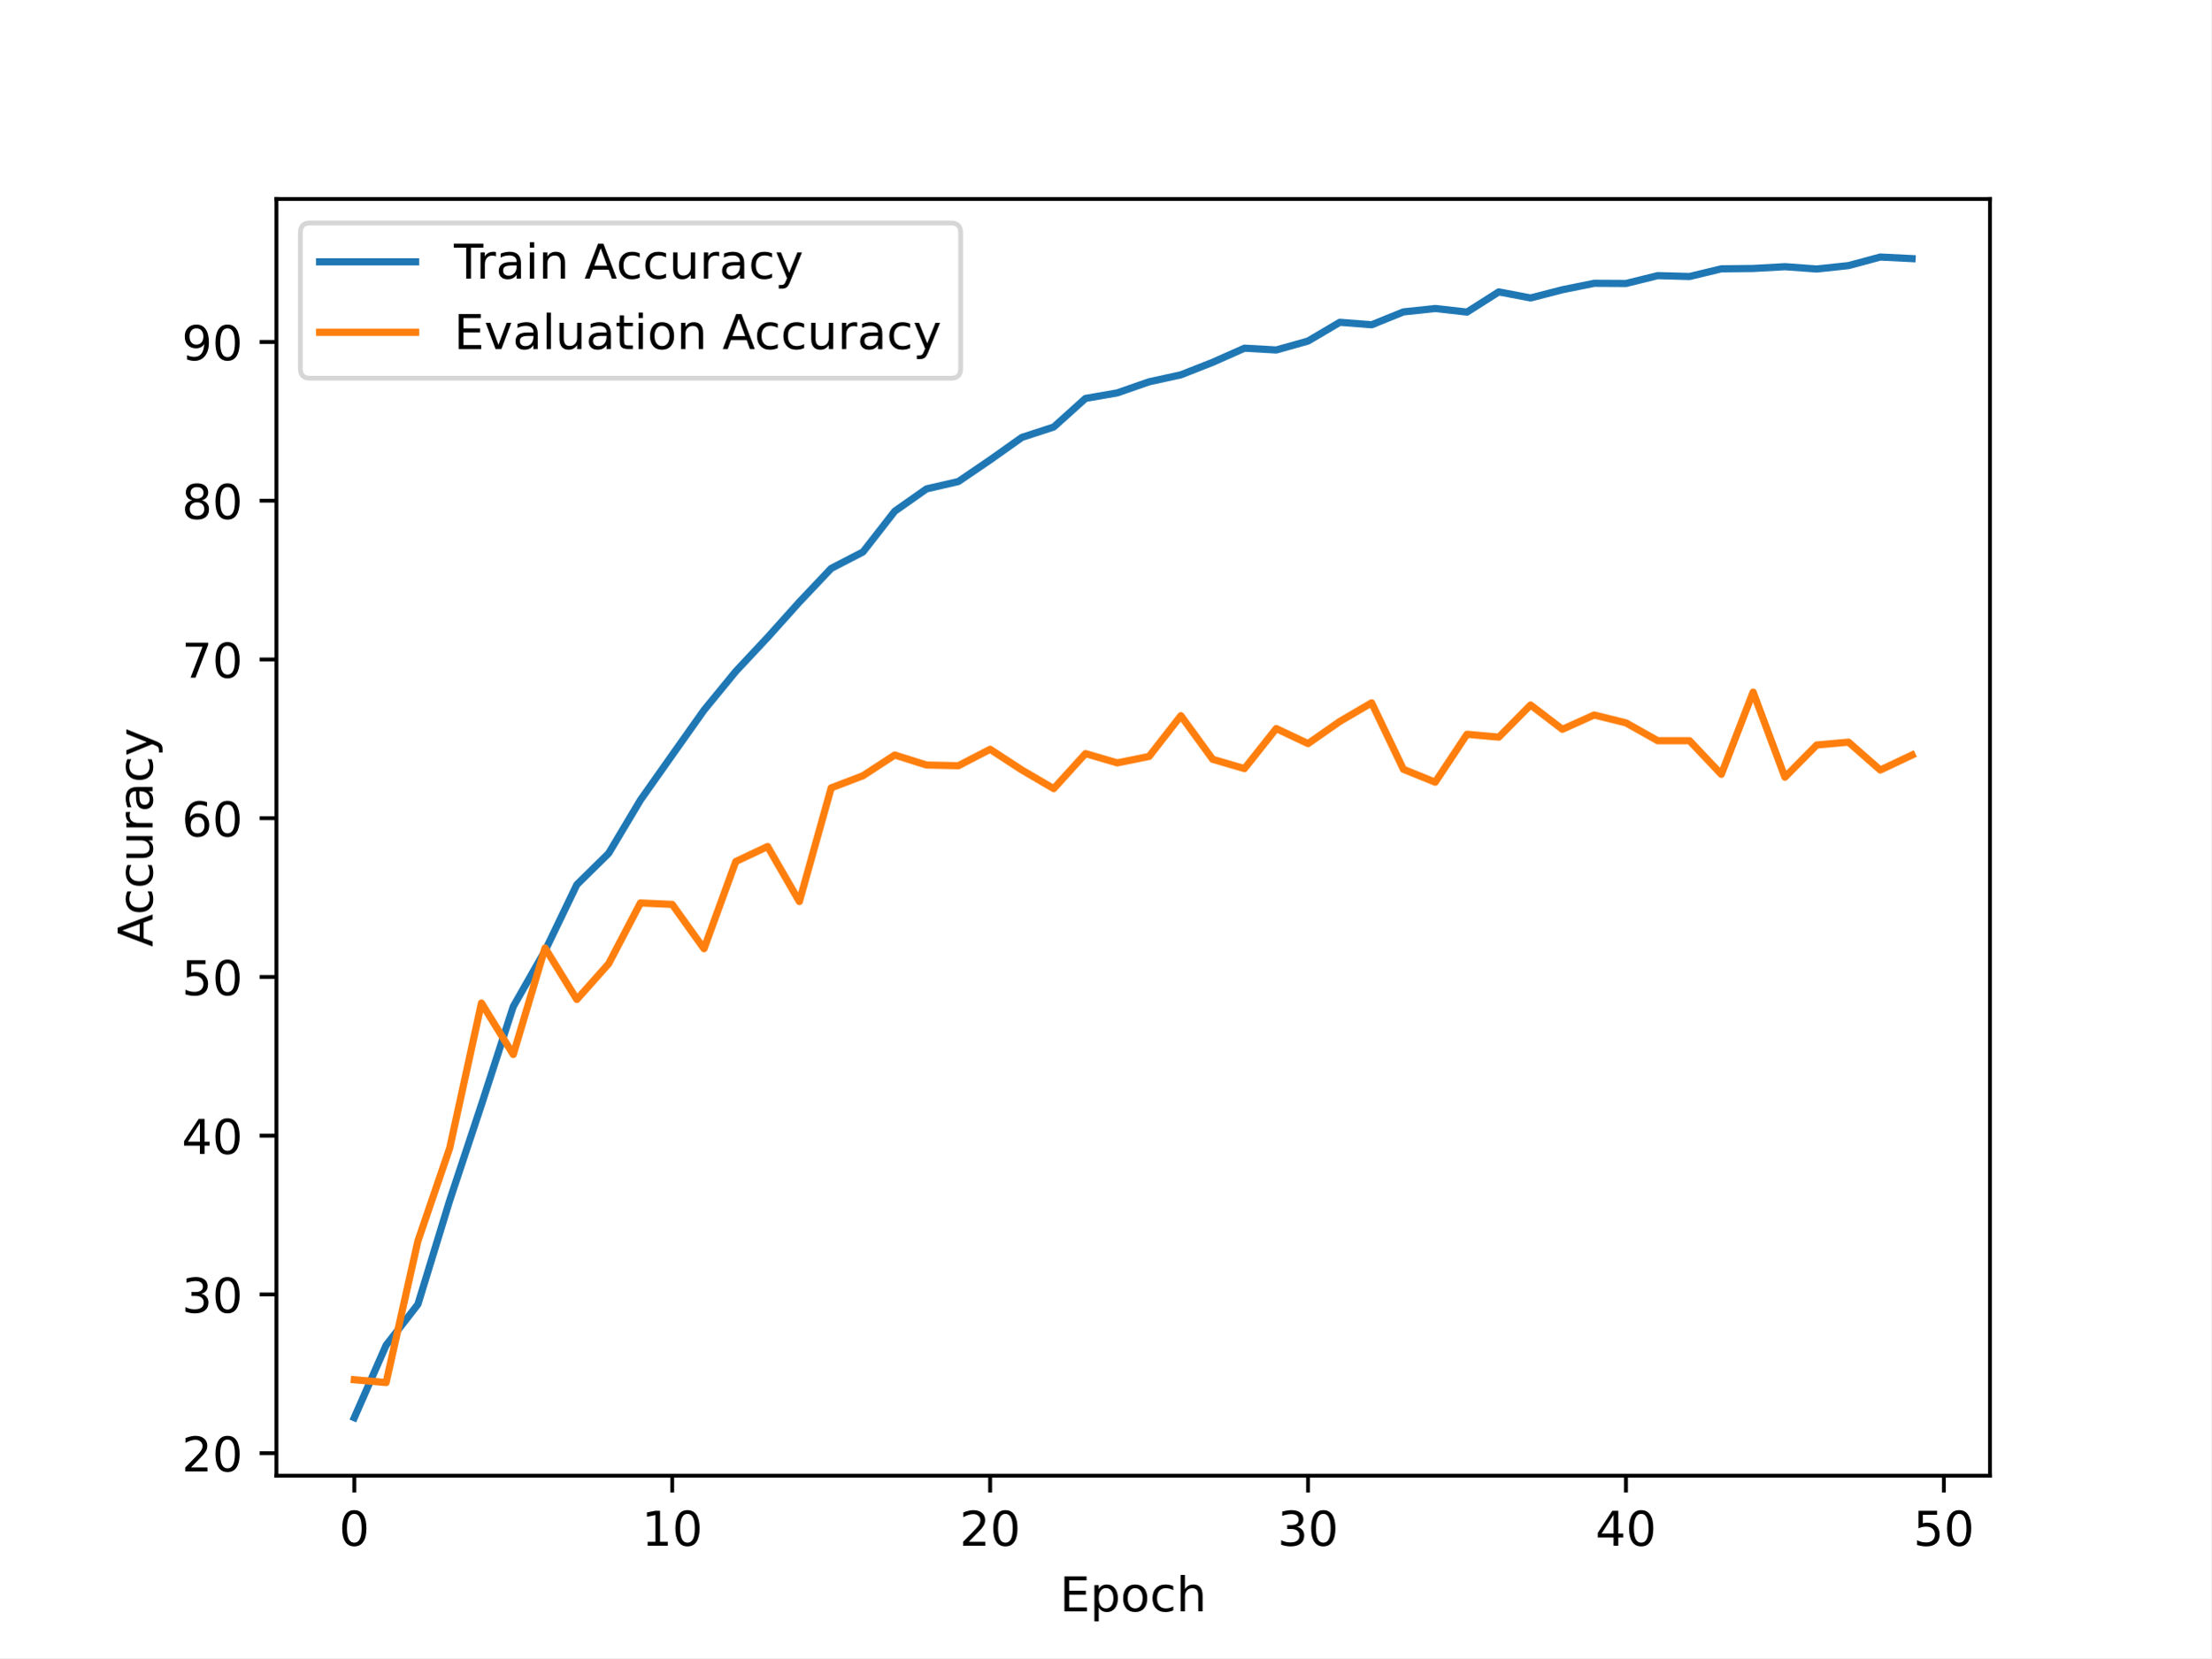
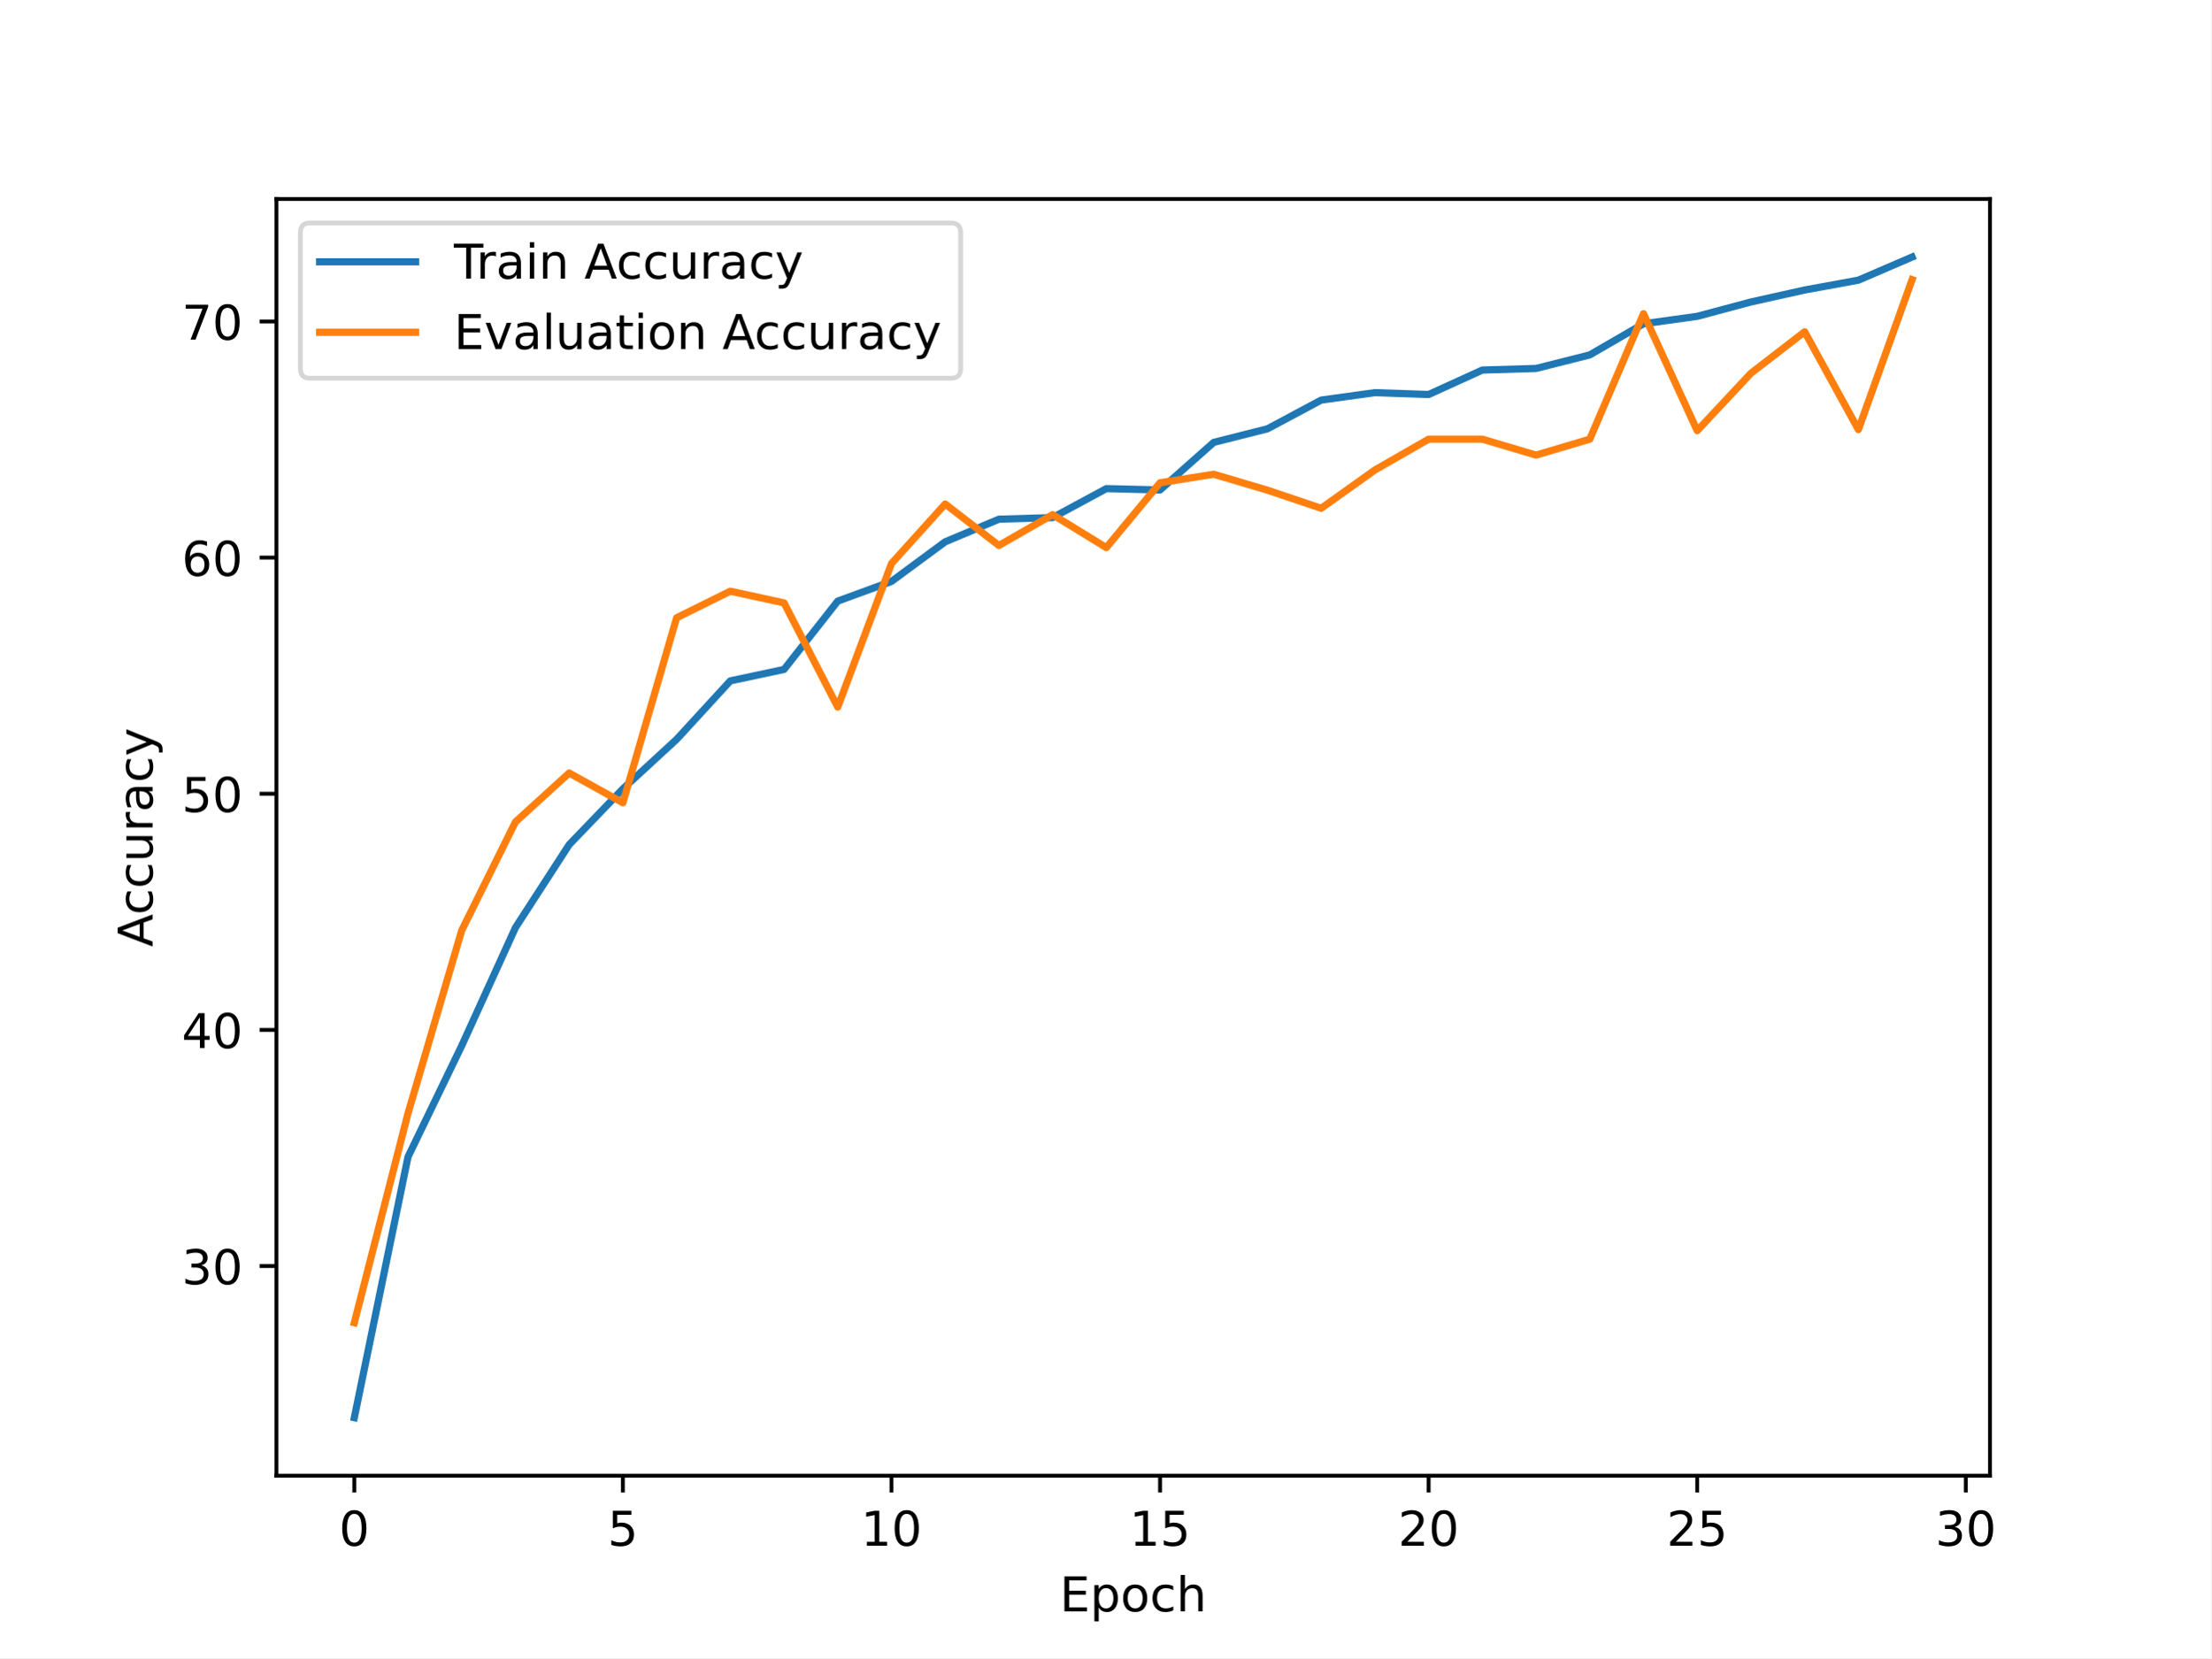
<svg xmlns="http://www.w3.org/2000/svg" xmlns:xlink="http://www.w3.org/1999/xlink" height="345.6pt" version="1.1" viewBox="0 0 460.8 345.6" width="460.8pt">
  <defs>
    <style type="text/css">*{stroke-linecap:butt;stroke-linejoin:round;}</style>
  </defs>
  <g id="figure_1">
    <g id="patch_1">
      <path d="M 0 345.6  L 460.8 345.6  L 460.8 0  L 0 0  z " style="fill:#ffffff;" />
    </g>
    <g id="axes_1">
      <g id="patch_2">
        <path d="M 57.6 307.584  L 414.72 307.584  L 414.72 41.472  L 57.6 41.472  z " style="fill:#ffffff;" />
      </g>
      <g id="matplotlib.axis_1">
        <g id="xtick_1">
          <g id="line2d_1">
            <defs>
-               <path d="M 0 0  L 0 3.5  " id="ma017dfc1a6" style="stroke:#000000;stroke-width:0.8;" />
-             </defs>
-             <g>
-               <use style="stroke:#000000;stroke-width:0.8;" x="73.833" xlink:href="#ma017dfc1a6" y="307.584" />
+               <path d="M 0 0  L 0 3.5  " id="m5e4f93fea8" style="stroke:#000000;stroke-width:0.8;" />
+             </defs>
+             <g>
+               <use style="stroke:#000000;stroke-width:0.8;" x="73.833" xlink:href="#m5e4f93fea8" y="307.584" />
            </g>
          </g>
          <g id="text_1">
            <g transform="translate(70.65148 322.1824)scale(0.1 -0.1)">
              <defs>
                <path d="M 2034 4250  Q 1547 4250 1301 3770  Q 1056 3291 1056 2328  Q 1056 1369 1301 889  Q 1547 409 2034 409  Q 2525 409 2770 889  Q 3016 1369 3016 2328  Q 3016 3291 2770 3770  Q 2525 4250 2034 4250  z M 2034 4750  Q 2819 4750 3233 4129  Q 3647 3509 3647 2328  Q 3647 1150 3233 529  Q 2819 -91 2034 -91  Q 1250 -91 836 529  Q 422 1150 422 2328  Q 422 3509 836 4129  Q 1250 4750 2034 4750  z " id="DejaVuSans-30" transform="scale(0.015625)" />
              </defs>
              <use xlink:href="#DejaVuSans-30" />
            </g>
          </g>
        </g>
        <g id="xtick_2">
          <g id="line2d_2">
            <g>
-               <use style="stroke:#000000;stroke-width:0.8;" x="140.089" xlink:href="#ma017dfc1a6" y="307.584" />
+               <use style="stroke:#000000;stroke-width:0.8;" x="129.808" xlink:href="#m5e4f93fea8" y="307.584" />
            </g>
          </g>
          <g id="text_2">
-             <g transform="translate(133.7263 322.1824)scale(0.1 -0.1)">
-               <defs>
-                 <path d="M 794 531  L 1825 531  L 1825 4091  L 703 3866  L 703 4441  L 1819 4666  L 2450 4666  L 2450 531  L 3481 531  L 3481 0  L 794 0  L 794 531  z " id="DejaVuSans-31" transform="scale(0.015625)" />
-               </defs>
-               <use xlink:href="#DejaVuSans-31" />
-               <use x="63.623" xlink:href="#DejaVuSans-30" />
+             <g transform="translate(126.6264 322.1824)scale(0.1 -0.1)">
+               <defs>
+                 <path d="M 691 4666  L 3169 4666  L 3169 4134  L 1269 4134  L 1269 2991  Q 1406 3038 1543 3061  Q 1681 3084 1819 3084  Q 2600 3084 3056 2656  Q 3513 2228 3513 1497  Q 3513 744 3044 326  Q 2575 -91 1722 -91  Q 1428 -91 1123 -41  Q 819 9 494 109  L 494 744  Q 775 591 1075 516  Q 1375 441 1709 441  Q 2250 441 2565 725  Q 2881 1009 2881 1497  Q 2881 1984 2565 2268  Q 2250 2553 1709 2553  Q 1456 2553 1204 2497  Q 953 2441 691 2322  L 691 4666  z " id="DejaVuSans-35" transform="scale(0.015625)" />
+               </defs>
+               <use xlink:href="#DejaVuSans-35" />
            </g>
          </g>
        </g>
        <g id="xtick_3">
          <g id="line2d_3">
            <g>
-               <use style="stroke:#000000;stroke-width:0.8;" x="206.345" xlink:href="#ma017dfc1a6" y="307.584" />
+               <use style="stroke:#000000;stroke-width:0.8;" x="185.783" xlink:href="#m5e4f93fea8" y="307.584" />
            </g>
          </g>
          <g id="text_3">
-             <g transform="translate(199.9823 322.1824)scale(0.1 -0.1)">
-               <defs>
-                 <path d="M 1228 531  L 3431 531  L 3431 0  L 469 0  L 469 531  Q 828 903 1448 1529  Q 2069 2156 2228 2338  Q 2531 2678 2651 2914  Q 2772 3150 2772 3378  Q 2772 3750 2511 3984  Q 2250 4219 1831 4219  Q 1534 4219 1204 4116  Q 875 4013 500 3803  L 500 4441  Q 881 4594 1212 4672  Q 1544 4750 1819 4750  Q 2544 4750 2975 4387  Q 3406 4025 3406 3419  Q 3406 3131 3298 2873  Q 3191 2616 2906 2266  Q 2828 2175 2409 1742  Q 1991 1309 1228 531  z " id="DejaVuSans-32" transform="scale(0.015625)" />
-               </defs>
-               <use xlink:href="#DejaVuSans-32" />
+             <g transform="translate(179.4201 322.1824)scale(0.1 -0.1)">
+               <defs>
+                 <path d="M 794 531  L 1825 531  L 1825 4091  L 703 3866  L 703 4441  L 1819 4666  L 2450 4666  L 2450 531  L 3481 531  L 3481 0  L 794 0  L 794 531  z " id="DejaVuSans-31" transform="scale(0.015625)" />
+               </defs>
+               <use xlink:href="#DejaVuSans-31" />
              <use x="63.623" xlink:href="#DejaVuSans-30" />
            </g>
          </g>
        </g>
        <g id="xtick_4">
          <g id="line2d_4">
            <g>
-               <use style="stroke:#000000;stroke-width:0.8;" x="272.601" xlink:href="#ma017dfc1a6" y="307.584" />
+               <use style="stroke:#000000;stroke-width:0.8;" x="241.757" xlink:href="#m5e4f93fea8" y="307.584" />
            </g>
          </g>
          <g id="text_4">
-             <g transform="translate(266.2383 322.1824)scale(0.1 -0.1)">
-               <defs>
-                 <path d="M 2597 2516  Q 3050 2419 3304 2112  Q 3559 1806 3559 1356  Q 3559 666 3084 287  Q 2609 -91 1734 -91  Q 1441 -91 1130 -33  Q 819 25 488 141  L 488 750  Q 750 597 1062 519  Q 1375 441 1716 441  Q 2309 441 2620 675  Q 2931 909 2931 1356  Q 2931 1769 2642 2001  Q 2353 2234 1838 2234  L 1294 2234  L 1294 2753  L 1863 2753  Q 2328 2753 2575 2939  Q 2822 3125 2822 3475  Q 2822 3834 2567 4026  Q 2313 4219 1838 4219  Q 1578 4219 1281 4162  Q 984 4106 628 3988  L 628 4550  Q 988 4650 1302 4700  Q 1616 4750 1894 4750  Q 2613 4750 3031 4423  Q 3450 4097 3450 3541  Q 3450 3153 3228 2886  Q 3006 2619 2597 2516  z " id="DejaVuSans-33" transform="scale(0.015625)" />
-               </defs>
-               <use xlink:href="#DejaVuSans-33" />
-               <use x="63.623" xlink:href="#DejaVuSans-30" />
+             <g transform="translate(235.395 322.1824)scale(0.1 -0.1)">
+               <use xlink:href="#DejaVuSans-31" />
+               <use x="63.623" xlink:href="#DejaVuSans-35" />
            </g>
          </g>
        </g>
        <g id="xtick_5">
          <g id="line2d_5">
            <g>
-               <use style="stroke:#000000;stroke-width:0.8;" x="338.857" xlink:href="#ma017dfc1a6" y="307.584" />
+               <use style="stroke:#000000;stroke-width:0.8;" x="297.732" xlink:href="#m5e4f93fea8" y="307.584" />
            </g>
          </g>
          <g id="text_5">
-             <g transform="translate(332.4943 322.1824)scale(0.1 -0.1)">
-               <defs>
-                 <path d="M 2419 4116  L 825 1625  L 2419 1625  L 2419 4116  z M 2253 4666  L 3047 4666  L 3047 1625  L 3713 1625  L 3713 1100  L 3047 1100  L 3047 0  L 2419 0  L 2419 1100  L 313 1100  L 313 1709  L 2253 4666  z " id="DejaVuSans-34" transform="scale(0.015625)" />
-               </defs>
-               <use xlink:href="#DejaVuSans-34" />
+             <g transform="translate(291.3699 322.1824)scale(0.1 -0.1)">
+               <defs>
+                 <path d="M 1228 531  L 3431 531  L 3431 0  L 469 0  L 469 531  Q 828 903 1448 1529  Q 2069 2156 2228 2338  Q 2531 2678 2651 2914  Q 2772 3150 2772 3378  Q 2772 3750 2511 3984  Q 2250 4219 1831 4219  Q 1534 4219 1204 4116  Q 875 4013 500 3803  L 500 4441  Q 881 4594 1212 4672  Q 1544 4750 1819 4750  Q 2544 4750 2975 4387  Q 3406 4025 3406 3419  Q 3406 3131 3298 2873  Q 3191 2616 2906 2266  Q 2828 2175 2409 1742  Q 1991 1309 1228 531  z " id="DejaVuSans-32" transform="scale(0.015625)" />
+               </defs>
+               <use xlink:href="#DejaVuSans-32" />
              <use x="63.623" xlink:href="#DejaVuSans-30" />
            </g>
          </g>
        </g>
        <g id="xtick_6">
          <g id="line2d_6">
            <g>
-               <use style="stroke:#000000;stroke-width:0.8;" x="405.113" xlink:href="#ma017dfc1a6" y="307.584" />
+               <use style="stroke:#000000;stroke-width:0.8;" x="353.707" xlink:href="#m5e4f93fea8" y="307.584" />
            </g>
          </g>
          <g id="text_6">
-             <g transform="translate(398.7504 322.1824)scale(0.1 -0.1)">
-               <defs>
-                 <path d="M 691 4666  L 3169 4666  L 3169 4134  L 1269 4134  L 1269 2991  Q 1406 3038 1543 3061  Q 1681 3084 1819 3084  Q 2600 3084 3056 2656  Q 3513 2228 3513 1497  Q 3513 744 3044 326  Q 2575 -91 1722 -91  Q 1428 -91 1123 -41  Q 819 9 494 109  L 494 744  Q 775 591 1075 516  Q 1375 441 1709 441  Q 2250 441 2565 725  Q 2881 1009 2881 1497  Q 2881 1984 2565 2268  Q 2250 2553 1709 2553  Q 1456 2553 1204 2497  Q 953 2441 691 2322  L 691 4666  z " id="DejaVuSans-35" transform="scale(0.015625)" />
-               </defs>
-               <use xlink:href="#DejaVuSans-35" />
-               <use x="63.623" xlink:href="#DejaVuSans-30" />
-             </g>
-           </g>
-         </g>
-         <g id="text_7">
+             <g transform="translate(347.3448 322.1824)scale(0.1 -0.1)">
+               <use xlink:href="#DejaVuSans-32" />
+               <use x="63.623" xlink:href="#DejaVuSans-35" />
+             </g>
+           </g>
+         </g>
+         <g id="xtick_7">
+           <g id="line2d_7">
+             <g>
+               <use style="stroke:#000000;stroke-width:0.8;" x="409.682" xlink:href="#m5e4f93fea8" y="307.584" />
+             </g>
+           </g>
+           <g id="text_7">
+             <g transform="translate(403.3198 322.1824)scale(0.1 -0.1)">
+               <defs>
+                 <path d="M 2597 2516  Q 3050 2419 3304 2112  Q 3559 1806 3559 1356  Q 3559 666 3084 287  Q 2609 -91 1734 -91  Q 1441 -91 1130 -33  Q 819 25 488 141  L 488 750  Q 750 597 1062 519  Q 1375 441 1716 441  Q 2309 441 2620 675  Q 2931 909 2931 1356  Q 2931 1769 2642 2001  Q 2353 2234 1838 2234  L 1294 2234  L 1294 2753  L 1863 2753  Q 2328 2753 2575 2939  Q 2822 3125 2822 3475  Q 2822 3834 2567 4026  Q 2313 4219 1838 4219  Q 1578 4219 1281 4162  Q 984 4106 628 3988  L 628 4550  Q 988 4650 1302 4700  Q 1616 4750 1894 4750  Q 2613 4750 3031 4423  Q 3450 4097 3450 3541  Q 3450 3153 3228 2886  Q 3006 2619 2597 2516  z " id="DejaVuSans-33" transform="scale(0.015625)" />
+               </defs>
+               <use xlink:href="#DejaVuSans-33" />
+               <use x="63.623" xlink:href="#DejaVuSans-30" />
+             </g>
+           </g>
+         </g>
+         <g id="text_8">
          <g transform="translate(220.8491 335.8606)scale(0.1 -0.1)">
            <defs>
              <path d="M 628 4666  L 3578 4666  L 3578 4134  L 1259 4134  L 1259 2753  L 3481 2753  L 3481 2222  L 1259 2222  L 1259 531  L 3634 531  L 3634 0  L 628 0  L 628 4666  z " id="DejaVuSans-45" transform="scale(0.015625)" />
              <path d="M 1159 525  L 1159 -1331  L 581 -1331  L 581 3500  L 1159 3500  L 1159 2969  Q 1341 3281 1617 3432  Q 1894 3584 2278 3584  Q 2916 3584 3314 3078  Q 3713 2572 3713 1747  Q 3713 922 3314 415  Q 2916 -91 2278 -91  Q 1894 -91 1617 61  Q 1341 213 1159 525  z M 3116 1747  Q 3116 2381 2855 2742  Q 2594 3103 2138 3103  Q 1681 3103 1420 2742  Q 1159 2381 1159 1747  Q 1159 1113 1420 752  Q 1681 391 2138 391  Q 2594 391 2855 752  Q 3116 1113 3116 1747  z " id="DejaVuSans-70" transform="scale(0.015625)" />
              <path d="M 1959 3097  Q 1497 3097 1228 2736  Q 959 2375 959 1747  Q 959 1119 1226 758  Q 1494 397 1959 397  Q 2419 397 2687 759  Q 2956 1122 2956 1747  Q 2956 2369 2687 2733  Q 2419 3097 1959 3097  z M 1959 3584  Q 2709 3584 3137 3096  Q 3566 2609 3566 1747  Q 3566 888 3137 398  Q 2709 -91 1959 -91  Q 1206 -91 779 398  Q 353 888 353 1747  Q 353 2609 779 3096  Q 1206 3584 1959 3584  z " id="DejaVuSans-6f" transform="scale(0.015625)" />
              <path d="M 3122 3366  L 3122 2828  Q 2878 2963 2633 3030  Q 2388 3097 2138 3097  Q 1578 3097 1268 2742  Q 959 2388 959 1747  Q 959 1106 1268 751  Q 1578 397 2138 397  Q 2388 397 2633 464  Q 2878 531 3122 666  L 3122 134  Q 2881 22 2623 -34  Q 2366 -91 2075 -91  Q 1284 -91 818 406  Q 353 903 353 1747  Q 353 2603 823 3093  Q 1294 3584 2113 3584  Q 2378 3584 2631 3529  Q 2884 3475 3122 3366  z " id="DejaVuSans-63" transform="scale(0.015625)" />
              <path d="M 3513 2113  L 3513 0  L 2938 0  L 2938 2094  Q 2938 2591 2744 2837  Q 2550 3084 2163 3084  Q 1697 3084 1428 2787  Q 1159 2491 1159 1978  L 1159 0  L 581 0  L 581 4863  L 1159 4863  L 1159 2956  Q 1366 3272 1645 3428  Q 1925 3584 2291 3584  Q 2894 3584 3203 3211  Q 3513 2838 3513 2113  z " id="DejaVuSans-68" transform="scale(0.015625)" />
            </defs>
            <use xlink:href="#DejaVuSans-45" />
            <use x="63.184" xlink:href="#DejaVuSans-70" />
            <use x="126.66" xlink:href="#DejaVuSans-6f" />
            <use x="187.842" xlink:href="#DejaVuSans-63" />
            <use x="242.822" xlink:href="#DejaVuSans-68" />
          </g>
        </g>
      </g>
      <g id="matplotlib.axis_2">
        <g id="ytick_1">
-           <g id="line2d_7">
-             <defs>
-               <path d="M 0 0  L -3.5 0  " id="m5c8aa8abea" style="stroke:#000000;stroke-width:0.8;" />
-             </defs>
-             <g>
-               <use style="stroke:#000000;stroke-width:0.8;" x="57.6" xlink:href="#m5c8aa8abea" y="302.895" />
-             </g>
-           </g>
-           <g id="text_8">
-             <g transform="translate(37.875 306.6942)scale(0.1 -0.1)">
-               <use xlink:href="#DejaVuSans-32" />
+           <g id="line2d_8">
+             <defs>
+               <path d="M 0 0  L -3.5 0  " id="m6c82400c22" style="stroke:#000000;stroke-width:0.8;" />
+             </defs>
+             <g>
+               <use style="stroke:#000000;stroke-width:0.8;" x="57.6" xlink:href="#m6c82400c22" y="263.88" />
+             </g>
+           </g>
+           <g id="text_9">
+             <g transform="translate(37.875 267.6797)scale(0.1 -0.1)">
+               <use xlink:href="#DejaVuSans-33" />
              <use x="63.623" xlink:href="#DejaVuSans-30" />
            </g>
          </g>
        </g>
        <g id="ytick_2">
-           <g id="line2d_8">
-             <g>
-               <use style="stroke:#000000;stroke-width:0.8;" x="57.6" xlink:href="#m5c8aa8abea" y="269.806" />
-             </g>
-           </g>
-           <g id="text_9">
-             <g transform="translate(37.875 273.6049)scale(0.1 -0.1)">
-               <use xlink:href="#DejaVuSans-33" />
+           <g id="line2d_9">
+             <g>
+               <use style="stroke:#000000;stroke-width:0.8;" x="57.6" xlink:href="#m6c82400c22" y="214.66" />
+             </g>
+           </g>
+           <g id="text_10">
+             <g transform="translate(37.875 218.4588)scale(0.1 -0.1)">
+               <defs>
+                 <path d="M 2419 4116  L 825 1625  L 2419 1625  L 2419 4116  z M 2253 4666  L 3047 4666  L 3047 1625  L 3713 1625  L 3713 1100  L 3047 1100  L 3047 0  L 2419 0  L 2419 1100  L 313 1100  L 313 1709  L 2253 4666  z " id="DejaVuSans-34" transform="scale(0.015625)" />
+               </defs>
+               <use xlink:href="#DejaVuSans-34" />
              <use x="63.623" xlink:href="#DejaVuSans-30" />
            </g>
          </g>
        </g>
        <g id="ytick_3">
-           <g id="line2d_9">
-             <g>
-               <use style="stroke:#000000;stroke-width:0.8;" x="57.6" xlink:href="#m5c8aa8abea" y="236.716" />
-             </g>
-           </g>
-           <g id="text_10">
-             <g transform="translate(37.875 240.5155)scale(0.1 -0.1)">
-               <use xlink:href="#DejaVuSans-34" />
+           <g id="line2d_10">
+             <g>
+               <use style="stroke:#000000;stroke-width:0.8;" x="57.6" xlink:href="#m6c82400c22" y="165.439" />
+             </g>
+           </g>
+           <g id="text_11">
+             <g transform="translate(37.875 169.2379)scale(0.1 -0.1)">
+               <use xlink:href="#DejaVuSans-35" />
              <use x="63.623" xlink:href="#DejaVuSans-30" />
            </g>
          </g>
        </g>
        <g id="ytick_4">
-           <g id="line2d_10">
-             <g>
-               <use style="stroke:#000000;stroke-width:0.8;" x="57.6" xlink:href="#m5c8aa8abea" y="203.627" />
-             </g>
-           </g>
-           <g id="text_11">
-             <g transform="translate(37.875 207.4262)scale(0.1 -0.1)">
-               <use xlink:href="#DejaVuSans-35" />
+           <g id="line2d_11">
+             <g>
+               <use style="stroke:#000000;stroke-width:0.8;" x="57.6" xlink:href="#m6c82400c22" y="116.218" />
+             </g>
+           </g>
+           <g id="text_12">
+             <g transform="translate(37.875 120.017)scale(0.1 -0.1)">
+               <defs>
+                 <path d="M 2113 2584  Q 1688 2584 1439 2293  Q 1191 2003 1191 1497  Q 1191 994 1439 701  Q 1688 409 2113 409  Q 2538 409 2786 701  Q 3034 994 3034 1497  Q 3034 2003 2786 2293  Q 2538 2584 2113 2584  z M 3366 4563  L 3366 3988  Q 3128 4100 2886 4159  Q 2644 4219 2406 4219  Q 1781 4219 1451 3797  Q 1122 3375 1075 2522  Q 1259 2794 1537 2939  Q 1816 3084 2150 3084  Q 2853 3084 3261 2657  Q 3669 2231 3669 1497  Q 3669 778 3244 343  Q 2819 -91 2113 -91  Q 1303 -91 875 529  Q 447 1150 447 2328  Q 447 3434 972 4092  Q 1497 4750 2381 4750  Q 2619 4750 2861 4703  Q 3103 4656 3366 4563  z " id="DejaVuSans-36" transform="scale(0.015625)" />
+               </defs>
+               <use xlink:href="#DejaVuSans-36" />
              <use x="63.623" xlink:href="#DejaVuSans-30" />
            </g>
          </g>
        </g>
        <g id="ytick_5">
-           <g id="line2d_11">
-             <g>
-               <use style="stroke:#000000;stroke-width:0.8;" x="57.6" xlink:href="#m5c8aa8abea" y="170.538" />
-             </g>
-           </g>
-           <g id="text_12">
-             <g transform="translate(37.875 174.3368)scale(0.1 -0.1)">
-               <defs>
-                 <path d="M 2113 2584  Q 1688 2584 1439 2293  Q 1191 2003 1191 1497  Q 1191 994 1439 701  Q 1688 409 2113 409  Q 2538 409 2786 701  Q 3034 994 3034 1497  Q 3034 2003 2786 2293  Q 2538 2584 2113 2584  z M 3366 4563  L 3366 3988  Q 3128 4100 2886 4159  Q 2644 4219 2406 4219  Q 1781 4219 1451 3797  Q 1122 3375 1075 2522  Q 1259 2794 1537 2939  Q 1816 3084 2150 3084  Q 2853 3084 3261 2657  Q 3669 2231 3669 1497  Q 3669 778 3244 343  Q 2819 -91 2113 -91  Q 1303 -91 875 529  Q 447 1150 447 2328  Q 447 3434 972 4092  Q 1497 4750 2381 4750  Q 2619 4750 2861 4703  Q 3103 4656 3366 4563  z " id="DejaVuSans-36" transform="scale(0.015625)" />
-               </defs>
-               <use xlink:href="#DejaVuSans-36" />
-               <use x="63.623" xlink:href="#DejaVuSans-30" />
-             </g>
-           </g>
-         </g>
-         <g id="ytick_6">
          <g id="line2d_12">
            <g>
-               <use style="stroke:#000000;stroke-width:0.8;" x="57.6" xlink:href="#m5c8aa8abea" y="137.448" />
+               <use style="stroke:#000000;stroke-width:0.8;" x="57.6" xlink:href="#m6c82400c22" y="66.997" />
            </g>
          </g>
          <g id="text_13">
-             <g transform="translate(37.875 141.2475)scale(0.1 -0.1)">
+             <g transform="translate(37.875 70.79613)scale(0.1 -0.1)">
              <defs>
                <path d="M 525 4666  L 3525 4666  L 3525 4397  L 1831 0  L 1172 0  L 2766 4134  L 525 4134  L 525 4666  z " id="DejaVuSans-37" transform="scale(0.015625)" />
              </defs>
              <use xlink:href="#DejaVuSans-37" />
              <use x="63.623" xlink:href="#DejaVuSans-30" />
            </g>
          </g>
        </g>
-         <g id="ytick_7">
-           <g id="line2d_13">
-             <g>
-               <use style="stroke:#000000;stroke-width:0.8;" x="57.6" xlink:href="#m5c8aa8abea" y="104.359" />
-             </g>
-           </g>
-           <g id="text_14">
-             <g transform="translate(37.875 108.1581)scale(0.1 -0.1)">
-               <defs>
-                 <path d="M 2034 2216  Q 1584 2216 1326 1975  Q 1069 1734 1069 1313  Q 1069 891 1326 650  Q 1584 409 2034 409  Q 2484 409 2743 651  Q 3003 894 3003 1313  Q 3003 1734 2745 1975  Q 2488 2216 2034 2216  z M 1403 2484  Q 997 2584 770 2862  Q 544 3141 544 3541  Q 544 4100 942 4425  Q 1341 4750 2034 4750  Q 2731 4750 3128 4425  Q 3525 4100 3525 3541  Q 3525 3141 3298 2862  Q 3072 2584 2669 2484  Q 3125 2378 3379 2068  Q 3634 1759 3634 1313  Q 3634 634 3220 271  Q 2806 -91 2034 -91  Q 1263 -91 848 271  Q 434 634 434 1313  Q 434 1759 690 2068  Q 947 2378 1403 2484  z M 1172 3481  Q 1172 3119 1398 2916  Q 1625 2713 2034 2713  Q 2441 2713 2670 2916  Q 2900 3119 2900 3481  Q 2900 3844 2670 4047  Q 2441 4250 2034 4250  Q 1625 4250 1398 4047  Q 1172 3844 1172 3481  z " id="DejaVuSans-38" transform="scale(0.015625)" />
-               </defs>
-               <use xlink:href="#DejaVuSans-38" />
-               <use x="63.623" xlink:href="#DejaVuSans-30" />
-             </g>
-           </g>
-         </g>
-         <g id="ytick_8">
-           <g id="line2d_14">
-             <g>
-               <use style="stroke:#000000;stroke-width:0.8;" x="57.6" xlink:href="#m5c8aa8abea" y="71.27" />
-             </g>
-           </g>
-           <g id="text_15">
-             <g transform="translate(37.875 75.06877)scale(0.1 -0.1)">
-               <defs>
-                 <path d="M 703 97  L 703 672  Q 941 559 1184 500  Q 1428 441 1663 441  Q 2288 441 2617 861  Q 2947 1281 2994 2138  Q 2813 1869 2534 1725  Q 2256 1581 1919 1581  Q 1219 1581 811 2004  Q 403 2428 403 3163  Q 403 3881 828 4315  Q 1253 4750 1959 4750  Q 2769 4750 3195 4129  Q 3622 3509 3622 2328  Q 3622 1225 3098 567  Q 2575 -91 1691 -91  Q 1453 -91 1209 -44  Q 966 3 703 97  z M 1959 2075  Q 2384 2075 2632 2365  Q 2881 2656 2881 3163  Q 2881 3666 2632 3958  Q 2384 4250 1959 4250  Q 1534 4250 1286 3958  Q 1038 3666 1038 3163  Q 1038 2656 1286 2365  Q 1534 2075 1959 2075  z " id="DejaVuSans-39" transform="scale(0.015625)" />
-               </defs>
-               <use xlink:href="#DejaVuSans-39" />
-               <use x="63.623" xlink:href="#DejaVuSans-30" />
-             </g>
-           </g>
-         </g>
-         <g id="text_16">
+         <g id="text_14">
          <g transform="translate(31.79531 197.3561)rotate(-90)scale(0.1 -0.1)">
            <defs>
              <path d="M 2188 4044  L 1331 1722  L 3047 1722  L 2188 4044  z M 1831 4666  L 2547 4666  L 4325 0  L 3669 0  L 3244 1197  L 1141 1197  L 716 0  L 50 0  L 1831 4666  z " id="DejaVuSans-41" transform="scale(0.015625)" />
              <path d="M 544 1381  L 544 3500  L 1119 3500  L 1119 1403  Q 1119 906 1312 657  Q 1506 409 1894 409  Q 2359 409 2629 706  Q 2900 1003 2900 1516  L 2900 3500  L 3475 3500  L 3475 0  L 2900 0  L 2900 538  Q 2691 219 2414 64  Q 2138 -91 1772 -91  Q 1169 -91 856 284  Q 544 659 544 1381  z M 1991 3584  L 1991 3584  z " id="DejaVuSans-75" transform="scale(0.015625)" />
              <path d="M 2631 2963  Q 2534 3019 2420 3045  Q 2306 3072 2169 3072  Q 1681 3072 1420 2755  Q 1159 2438 1159 1844  L 1159 0  L 581 0  L 581 3500  L 1159 3500  L 1159 2956  Q 1341 3275 1631 3429  Q 1922 3584 2338 3584  Q 2397 3584 2469 3576  Q 2541 3569 2628 3553  L 2631 2963  z " id="DejaVuSans-72" transform="scale(0.015625)" />
              <path d="M 2194 1759  Q 1497 1759 1228 1600  Q 959 1441 959 1056  Q 959 750 1161 570  Q 1363 391 1709 391  Q 2188 391 2477 730  Q 2766 1069 2766 1631  L 2766 1759  L 2194 1759  z M 3341 1997  L 3341 0  L 2766 0  L 2766 531  Q 2569 213 2275 61  Q 1981 -91 1556 -91  Q 1019 -91 701 211  Q 384 513 384 1019  Q 384 1609 779 1909  Q 1175 2209 1959 2209  L 2766 2209  L 2766 2266  Q 2766 2663 2505 2880  Q 2244 3097 1772 3097  Q 1472 3097 1187 3025  Q 903 2953 641 2809  L 641 3341  Q 956 3463 1253 3523  Q 1550 3584 1831 3584  Q 2591 3584 2966 3190  Q 3341 2797 3341 1997  z " id="DejaVuSans-61" transform="scale(0.015625)" />
              <path d="M 2059 -325  Q 1816 -950 1584 -1140  Q 1353 -1331 966 -1331  L 506 -1331  L 506 -850  L 844 -850  Q 1081 -850 1212 -737  Q 1344 -625 1503 -206  L 1606 56  L 191 3500  L 800 3500  L 1894 763  L 2988 3500  L 3597 3500  L 2059 -325  z " id="DejaVuSans-79" transform="scale(0.015625)" />
            </defs>
            <use xlink:href="#DejaVuSans-41" />
            <use x="66.658" xlink:href="#DejaVuSans-63" />
            <use x="121.639" xlink:href="#DejaVuSans-63" />
            <use x="176.619" xlink:href="#DejaVuSans-75" />
            <use x="239.998" xlink:href="#DejaVuSans-72" />
            <use x="281.111" xlink:href="#DejaVuSans-61" />
            <use x="342.391" xlink:href="#DejaVuSans-63" />
            <use x="397.371" xlink:href="#DejaVuSans-79" />
          </g>
        </g>
      </g>
-       <g id="line2d_15">
-         <path clip-path="url(#p56da9e1344)" d="M 73.833 295.488  L 80.458 280.398  L 87.084 271.866  L 93.71 250.219  L 100.335 230.248  L 106.961 209.793  L 113.586 198.169  L 120.212 184.383  L 126.838 177.863  L 133.463 166.76  L 140.089 157.37  L 146.714 148.019  L 153.34 139.933  L 159.966 132.854  L 166.591 125.477  L 173.217 118.472  L 179.842 115.045  L 186.468 106.55  L 193.094 101.892  L 199.719 100.365  L 206.345 95.856  L 212.97 91.162  L 219.596 89.001  L 226.222 83.04  L 232.847 81.885  L 239.473 79.574  L 246.098 78.121  L 252.724 75.513  L 259.35 72.57  L 265.975 72.942  L 272.601 71.08  L 279.226 67.167  L 285.852 67.689  L 292.478 65.006  L 299.103 64.298  L 305.729 65.044  L 312.354 60.833  L 318.98 62.1  L 325.606 60.386  L 332.231 59.045  L 338.857 59.082  L 345.482 57.443  L 352.108 57.629  L 358.734 56.027  L 365.359 55.953  L 371.985 55.58  L 378.61 56.064  L 385.236 55.356  L 391.862 53.568  L 398.487 53.903  " style="fill:none;stroke:#1f77b4;stroke-linecap:square;stroke-width:1.5;" />
-       </g>
-       <g id="line2d_16">
-         <path clip-path="url(#p56da9e1344)" d="M 73.833 287.579  L 80.458 288.175  L 87.084 258.677  L 93.71 239.309  L 100.335 209.065  L 106.961 219.792  L 113.586 197.593  L 120.212 208.32  L 126.838 200.871  L 133.463 188.207  L 140.089 188.505  L 146.714 197.742  L 153.34 179.566  L 159.966 176.437  L 166.591 187.909  L 173.217 164.221  L 179.842 161.688  L 186.468 157.367  L 193.094 159.453  L 199.719 159.602  L 206.345 156.176  L 212.97 160.496  L 219.596 164.37  L 226.222 157.069  L 232.847 159.006  L 239.473 157.665  L 246.098 149.173  L 252.724 158.261  L 259.35 160.198  L 265.975 151.855  L 272.601 154.984  L 279.226 150.365  L 285.852 146.492  L 292.478 160.347  L 299.103 163.029  L 305.729 153.047  L 312.354 153.643  L 318.98 146.939  L 325.606 152.004  L 332.231 149.024  L 338.857 150.663  L 345.482 154.388  L 352.108 154.388  L 358.734 161.39  L 365.359 144.257  L 371.985 161.986  L 378.61 155.282  L 385.236 154.686  L 391.862 160.496  L 398.487 157.367  " style="fill:none;stroke:#ff7f0e;stroke-linecap:square;stroke-width:1.5;" />
+       <g id="line2d_13">
+         <path clip-path="url(#pdfd856aee5)" d="M 73.833 295.488  L 85.028 241.118  L 96.223 217.952  L 107.418 193.344  L 118.613 176.052  L 129.808 164.413  L 141.003 154.105  L 152.198 141.912  L 163.393 139.529  L 174.588 125.285  L 185.783 121.184  L 196.978 112.926  L 208.173 108.215  L 219.368 107.882  L 230.563 101.841  L 241.757 102.118  L 252.952 92.198  L 264.147 89.371  L 275.342 83.385  L 286.537 81.834  L 297.732 82.222  L 308.927 77.123  L 320.122 76.79  L 331.317 73.964  L 342.512 67.479  L 353.707 65.927  L 364.902 62.934  L 376.097 60.44  L 387.292 58.39  L 398.487 53.568  " style="fill:none;stroke:#1f77b4;stroke-linecap:square;stroke-width:1.5;" />
+       </g>
+       <g id="line2d_14">
+         <path clip-path="url(#pdfd856aee5)" d="M 73.833 275.693  L 85.028 232.034  L 96.223 193.916  L 107.418 171.312  L 118.613 161.117  L 129.808 167.322  L 141.003 128.761  L 152.198 123.221  L 163.393 125.659  L 174.588 147.377  L 185.783 117.459  L 196.978 105.048  L 208.173 113.691  L 219.368 107.265  L 230.563 114.135  L 241.757 100.616  L 252.952 98.843  L 264.147 102.167  L 275.342 105.935  L 286.537 97.957  L 297.732 91.53  L 308.927 91.53  L 320.122 94.854  L 331.317 91.53  L 342.512 65.379  L 353.707 89.757  L 364.902 77.79  L 376.097 69.147  L 387.292 89.535  L 398.487 58.287  " style="fill:none;stroke:#ff7f0e;stroke-linecap:square;stroke-width:1.5;" />
      </g>
      <g id="patch_3">
        <path d="M 57.6 307.584  L 57.6 41.472  " style="fill:none;stroke:#000000;stroke-linecap:square;stroke-linejoin:miter;stroke-width:0.8;" />
      </g>
      <g id="patch_4">
        <path d="M 414.72 307.584  L 414.72 41.472  " style="fill:none;stroke:#000000;stroke-linecap:square;stroke-linejoin:miter;stroke-width:0.8;" />
      </g>
      <g id="patch_5">
        <path d="M 57.6 307.584  L 414.72 307.584  " style="fill:none;stroke:#000000;stroke-linecap:square;stroke-linejoin:miter;stroke-width:0.8;" />
      </g>
      <g id="patch_6">
        <path d="M 57.6 41.472  L 414.72 41.472  " style="fill:none;stroke:#000000;stroke-linecap:square;stroke-linejoin:miter;stroke-width:0.8;" />
      </g>
      <g id="legend_1">
        <g id="patch_7">
          <path d="M 64.6 78.828  L 198.198 78.828  Q 200.198 78.828 200.198 76.828  L 200.198 48.472  Q 200.198 46.472 198.198 46.472  L 64.6 46.472  Q 62.6 46.472 62.6 48.472  L 62.6 76.828  Q 62.6 78.828 64.6 78.828  z " style="fill:#ffffff;opacity:0.8;stroke:#cccccc;stroke-linejoin:miter;" />
        </g>
-         <g id="line2d_17">
+         <g id="line2d_15">
          <path d="M 66.6 54.57  L 86.6 54.57  " style="fill:none;stroke:#1f77b4;stroke-linecap:square;stroke-width:1.5;" />
        </g>
-         <g id="line2d_18" />
-         <g id="text_17">
+         <g id="line2d_16" />
+         <g id="text_15">
          <g transform="translate(94.6 58.07044)scale(0.1 -0.1)">
            <defs>
              <path d="M -19 4666  L 3928 4666  L 3928 4134  L 2272 4134  L 2272 0  L 1638 0  L 1638 4134  L -19 4134  L -19 4666  z " id="DejaVuSans-54" transform="scale(0.015625)" />
              <path d="M 603 3500  L 1178 3500  L 1178 0  L 603 0  L 603 3500  z M 603 4863  L 1178 4863  L 1178 4134  L 603 4134  L 603 4863  z " id="DejaVuSans-69" transform="scale(0.015625)" />
              <path d="M 3513 2113  L 3513 0  L 2938 0  L 2938 2094  Q 2938 2591 2744 2837  Q 2550 3084 2163 3084  Q 1697 3084 1428 2787  Q 1159 2491 1159 1978  L 1159 0  L 581 0  L 581 3500  L 1159 3500  L 1159 2956  Q 1366 3272 1645 3428  Q 1925 3584 2291 3584  Q 2894 3584 3203 3211  Q 3513 2838 3513 2113  z " id="DejaVuSans-6e" transform="scale(0.015625)" />
              <path id="DejaVuSans-20" transform="scale(0.015625)" />
            </defs>
            <use xlink:href="#DejaVuSans-54" />
            <use x="46.334" xlink:href="#DejaVuSans-72" />
            <use x="87.447" xlink:href="#DejaVuSans-61" />
            <use x="148.727" xlink:href="#DejaVuSans-69" />
            <use x="176.51" xlink:href="#DejaVuSans-6e" />
            <use x="239.889" xlink:href="#DejaVuSans-20" />
            <use x="271.676" xlink:href="#DejaVuSans-41" />
            <use x="338.334" xlink:href="#DejaVuSans-63" />
            <use x="393.314" xlink:href="#DejaVuSans-63" />
            <use x="448.295" xlink:href="#DejaVuSans-75" />
            <use x="511.674" xlink:href="#DejaVuSans-72" />
            <use x="552.787" xlink:href="#DejaVuSans-61" />
            <use x="614.066" xlink:href="#DejaVuSans-63" />
            <use x="669.047" xlink:href="#DejaVuSans-79" />
          </g>
        </g>
-         <g id="line2d_19">
+         <g id="line2d_17">
          <path d="M 66.6 69.249  L 86.6 69.249  " style="fill:none;stroke:#ff7f0e;stroke-linecap:square;stroke-width:1.5;" />
        </g>
-         <g id="line2d_20" />
-         <g id="text_18">
+         <g id="line2d_18" />
+         <g id="text_16">
          <g transform="translate(94.6 72.74856)scale(0.1 -0.1)">
            <defs>
              <path d="M 191 3500  L 800 3500  L 1894 563  L 2988 3500  L 3597 3500  L 2284 0  L 1503 0  L 191 3500  z " id="DejaVuSans-76" transform="scale(0.015625)" />
              <path d="M 603 4863  L 1178 4863  L 1178 0  L 603 0  L 603 4863  z " id="DejaVuSans-6c" transform="scale(0.015625)" />
              <path d="M 1172 4494  L 1172 3500  L 2356 3500  L 2356 3053  L 1172 3053  L 1172 1153  Q 1172 725 1289 603  Q 1406 481 1766 481  L 2356 481  L 2356 0  L 1766 0  Q 1100 0 847 248  Q 594 497 594 1153  L 594 3053  L 172 3053  L 172 3500  L 594 3500  L 594 4494  L 1172 4494  z " id="DejaVuSans-74" transform="scale(0.015625)" />
            </defs>
            <use xlink:href="#DejaVuSans-45" />
            <use x="63.184" xlink:href="#DejaVuSans-76" />
            <use x="122.363" xlink:href="#DejaVuSans-61" />
            <use x="183.643" xlink:href="#DejaVuSans-6c" />
            <use x="211.426" xlink:href="#DejaVuSans-75" />
            <use x="274.805" xlink:href="#DejaVuSans-61" />
            <use x="336.084" xlink:href="#DejaVuSans-74" />
            <use x="375.293" xlink:href="#DejaVuSans-69" />
            <use x="403.076" xlink:href="#DejaVuSans-6f" />
            <use x="464.258" xlink:href="#DejaVuSans-6e" />
            <use x="527.637" xlink:href="#DejaVuSans-20" />
            <use x="559.424" xlink:href="#DejaVuSans-41" />
            <use x="626.082" xlink:href="#DejaVuSans-63" />
            <use x="681.062" xlink:href="#DejaVuSans-63" />
            <use x="736.043" xlink:href="#DejaVuSans-75" />
            <use x="799.422" xlink:href="#DejaVuSans-72" />
            <use x="840.535" xlink:href="#DejaVuSans-61" />
            <use x="901.814" xlink:href="#DejaVuSans-63" />
            <use x="956.795" xlink:href="#DejaVuSans-79" />
          </g>
        </g>
      </g>
    </g>
  </g>
  <defs>
-     <clipPath id="p56da9e1344">
+     <clipPath id="pdfd856aee5">
      <rect height="266.112" width="357.12" x="57.6" y="41.472" />
    </clipPath>
  </defs>
</svg>
